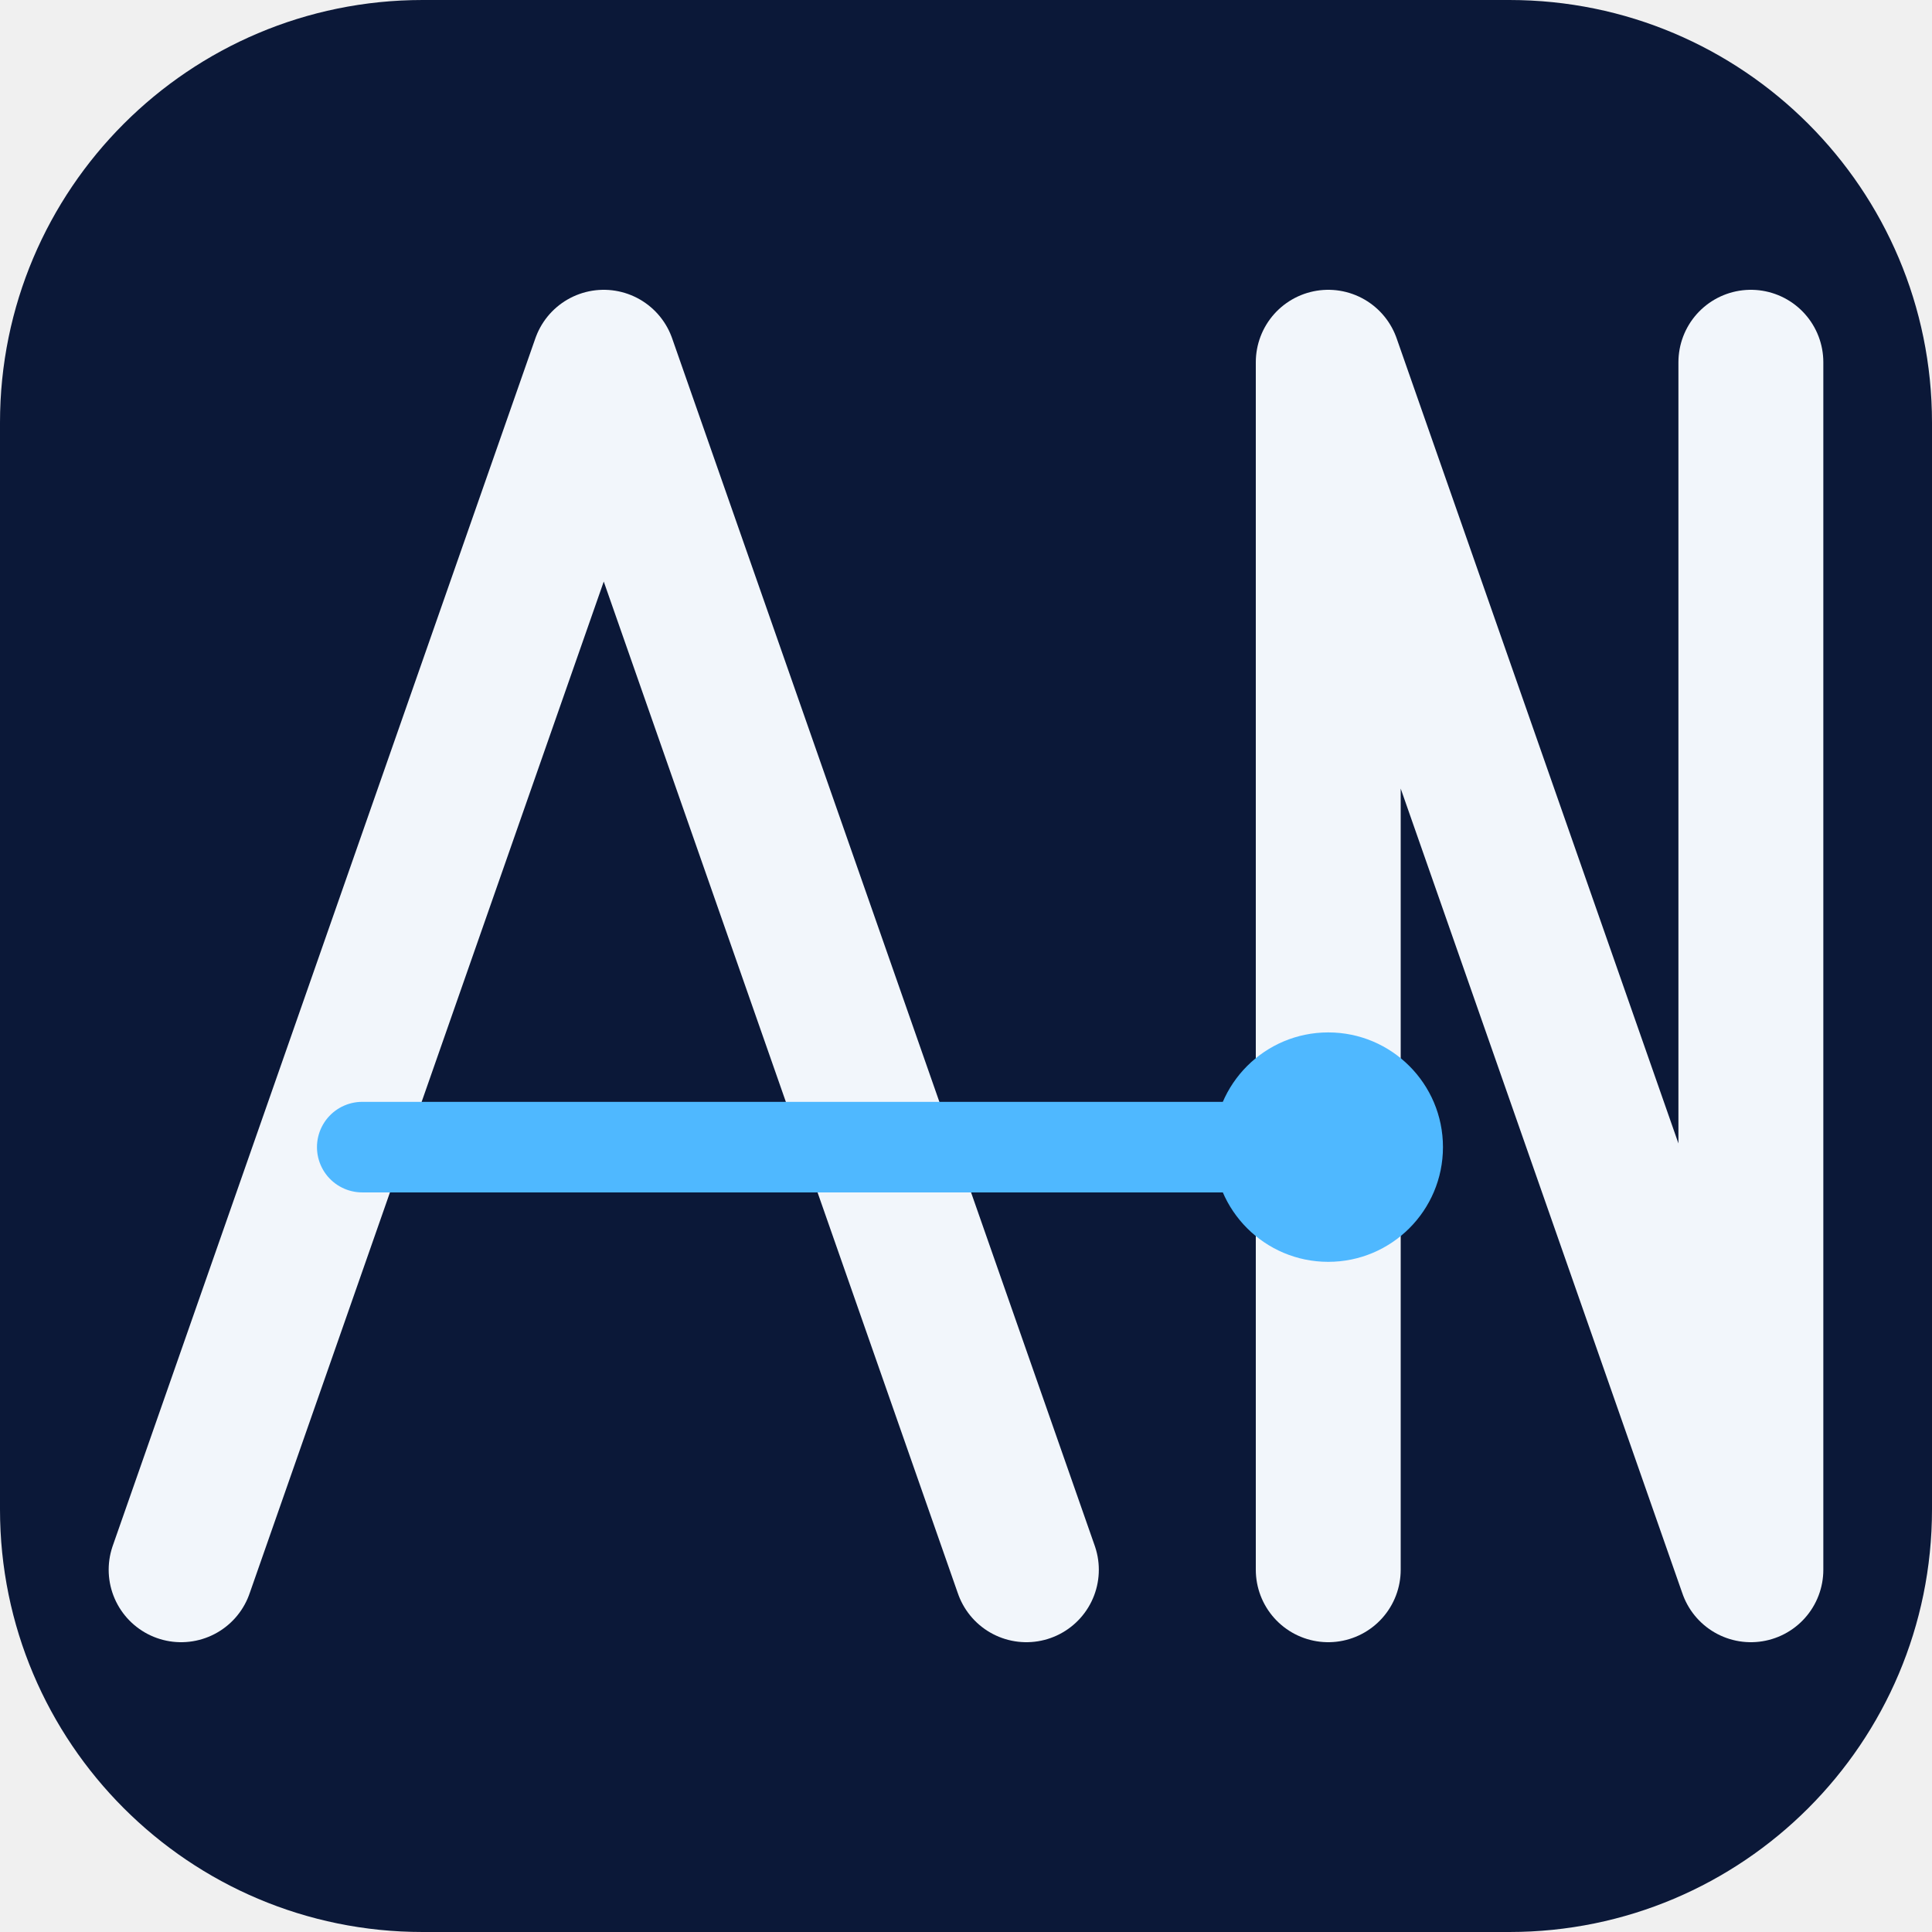
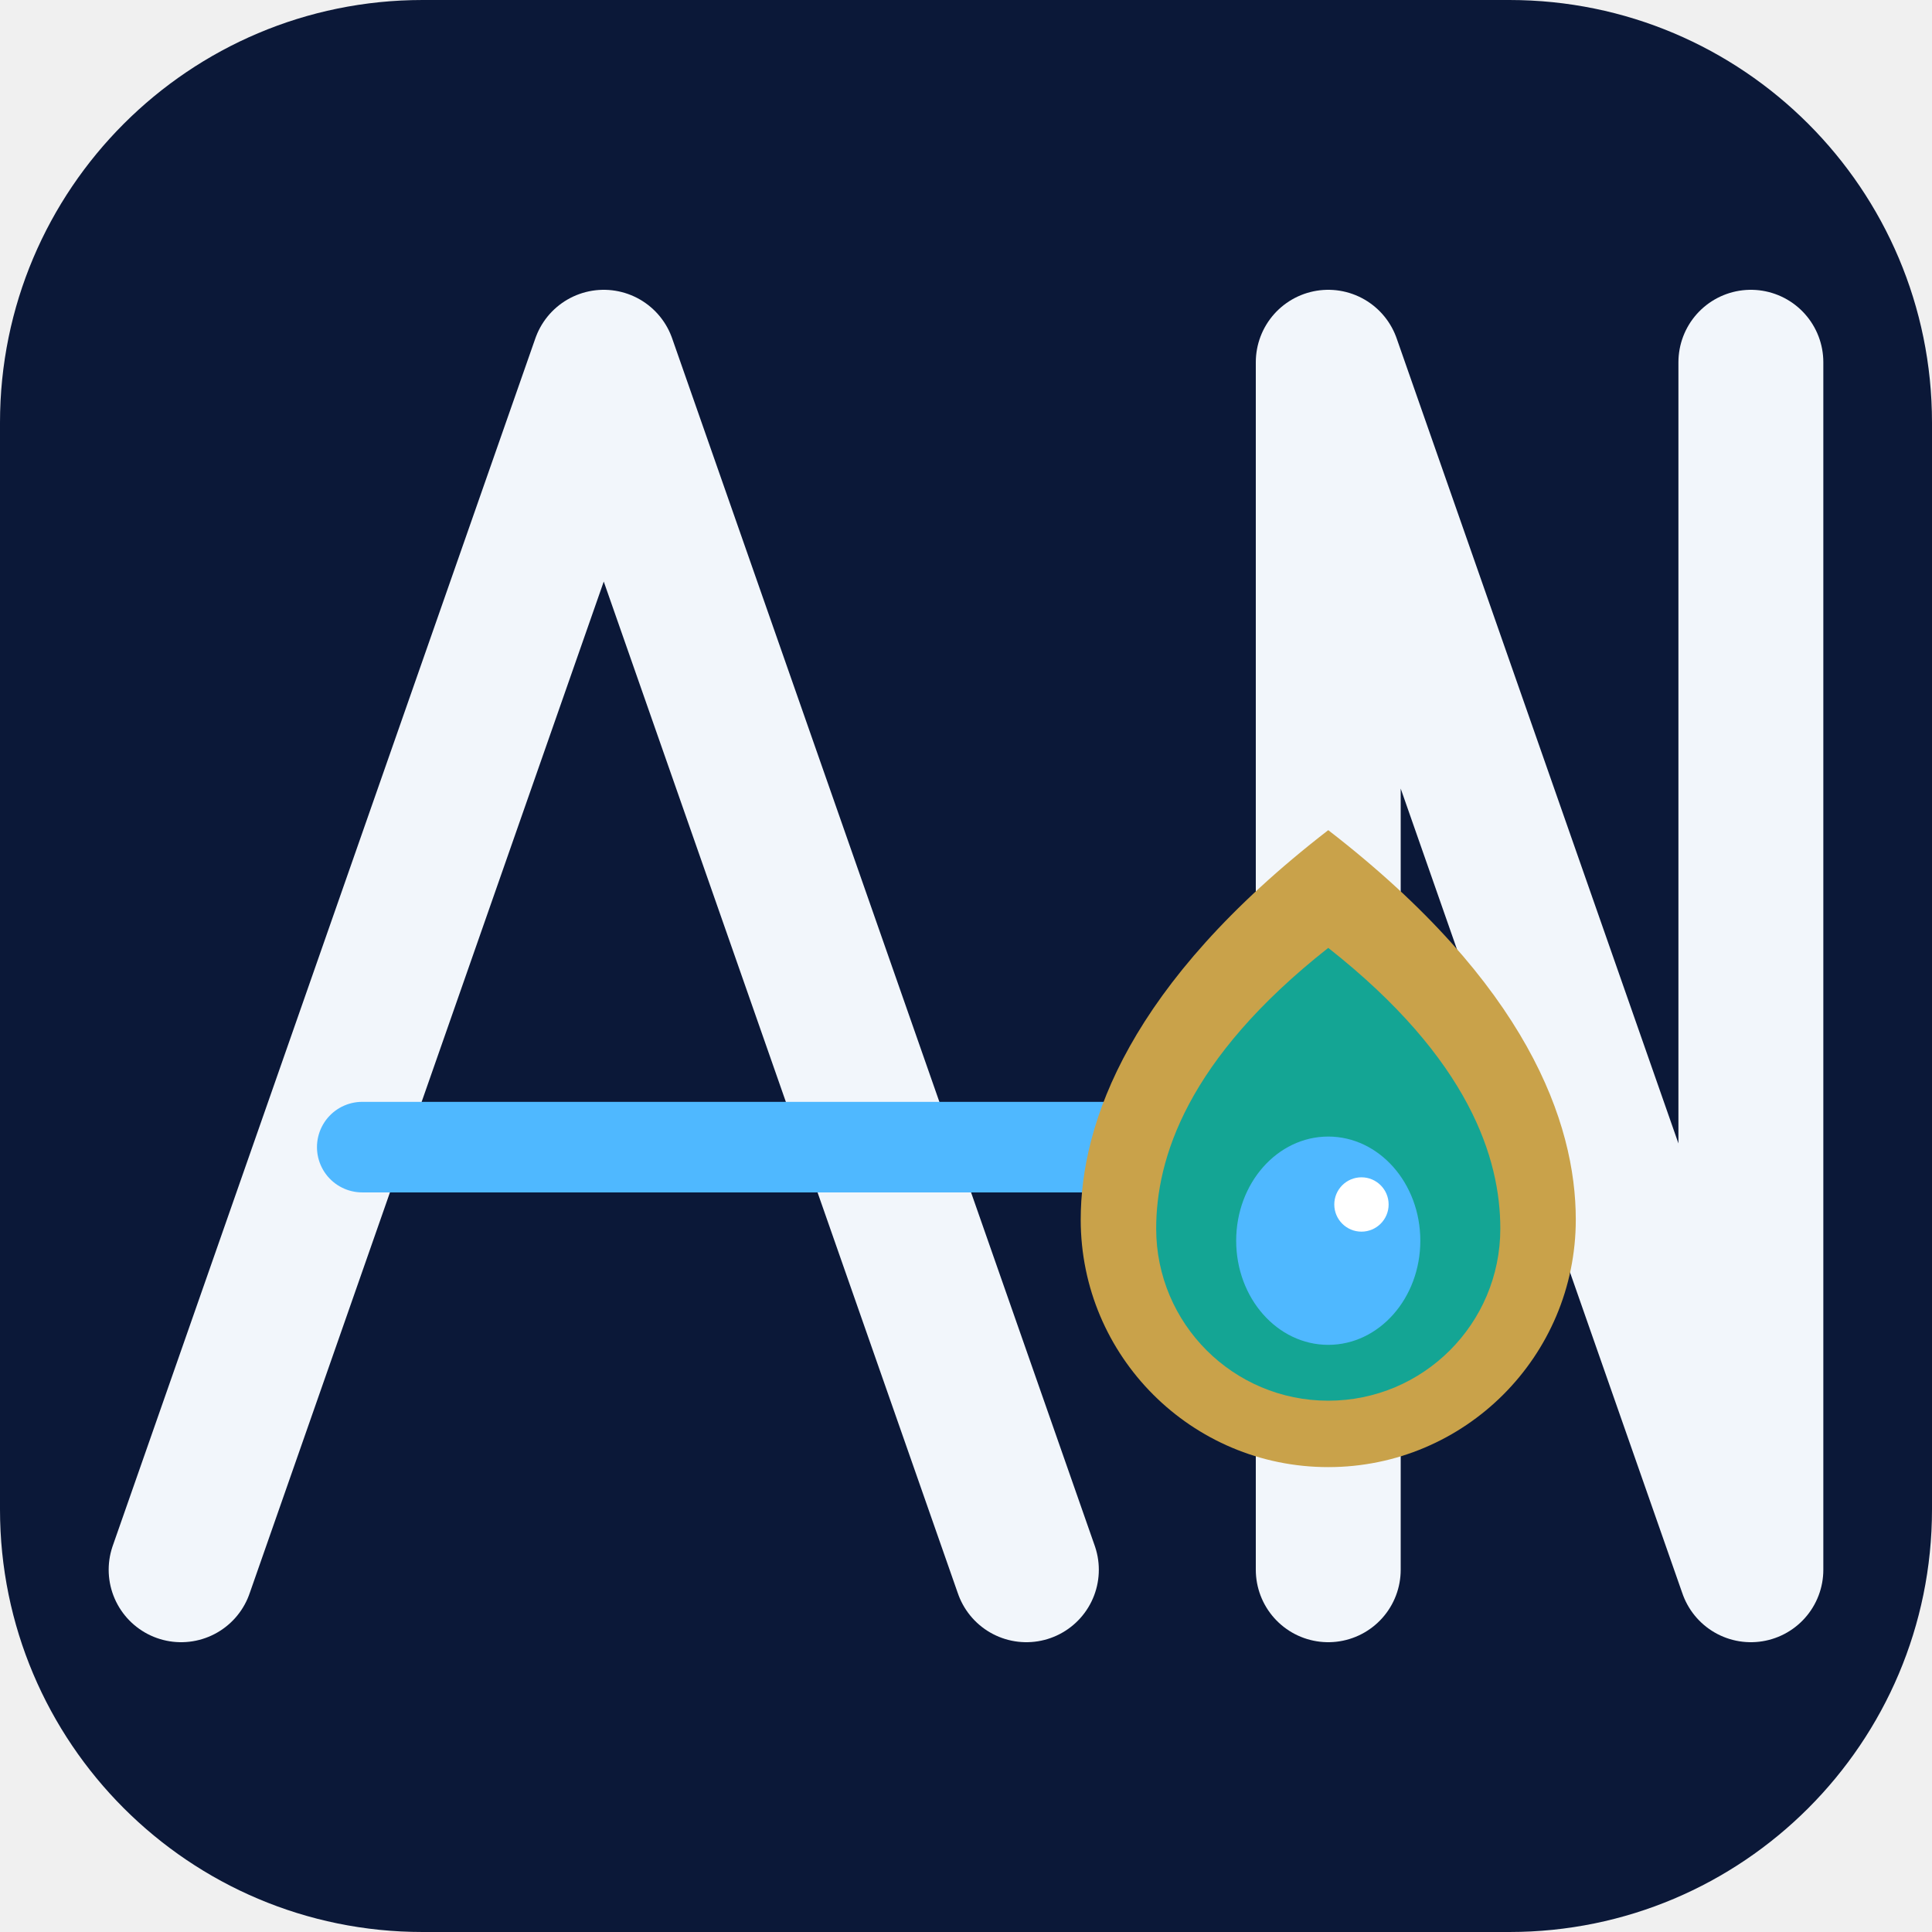
<svg xmlns="http://www.w3.org/2000/svg" viewBox="0 0 64 64">
  <rect width="64" height="64" rx="14" fill="#0b1838" />
  <g fill="none" stroke-linecap="round" stroke-linejoin="round">
    <path d="M6 52 20 12 34 52M44 52V12L58 52V12" stroke="#f2f6fb" stroke-width="4.8" />
-     <path d="M12 38H44" stroke="#4fb8ff" stroke-width="3" />
+     <path d="M12 38H36.5" stroke="#4fb8ff" stroke-width="3" />
  </g>
-   <circle cx="44" cy="38" r="3.8" fill="#4fb8ff" />
+   <path d="M44 27.5C50.6 32.6 52.2 37.2 52.2 40.4A8.2 8.2 0 0 1 35.8 40.4C35.8 37.2 37.4 32.6 44 27.5Z" fill="#c9a24a" />
+   <path d="M44 31.4C48.7 35.1 49.7 38.4 49.7 40.7A5.7 5.7 0 0 1 38.3 40.7C38.3 38.4 39.3 35.1 44 31.4Z" fill="#14a594" />
+   <ellipse cx="44" cy="41.1" rx="3.05" ry="3.45" fill="#4fb8ff" />
+   <circle cx="45.1" cy="39.9" r=".9" fill="#fff" />
</svg>
